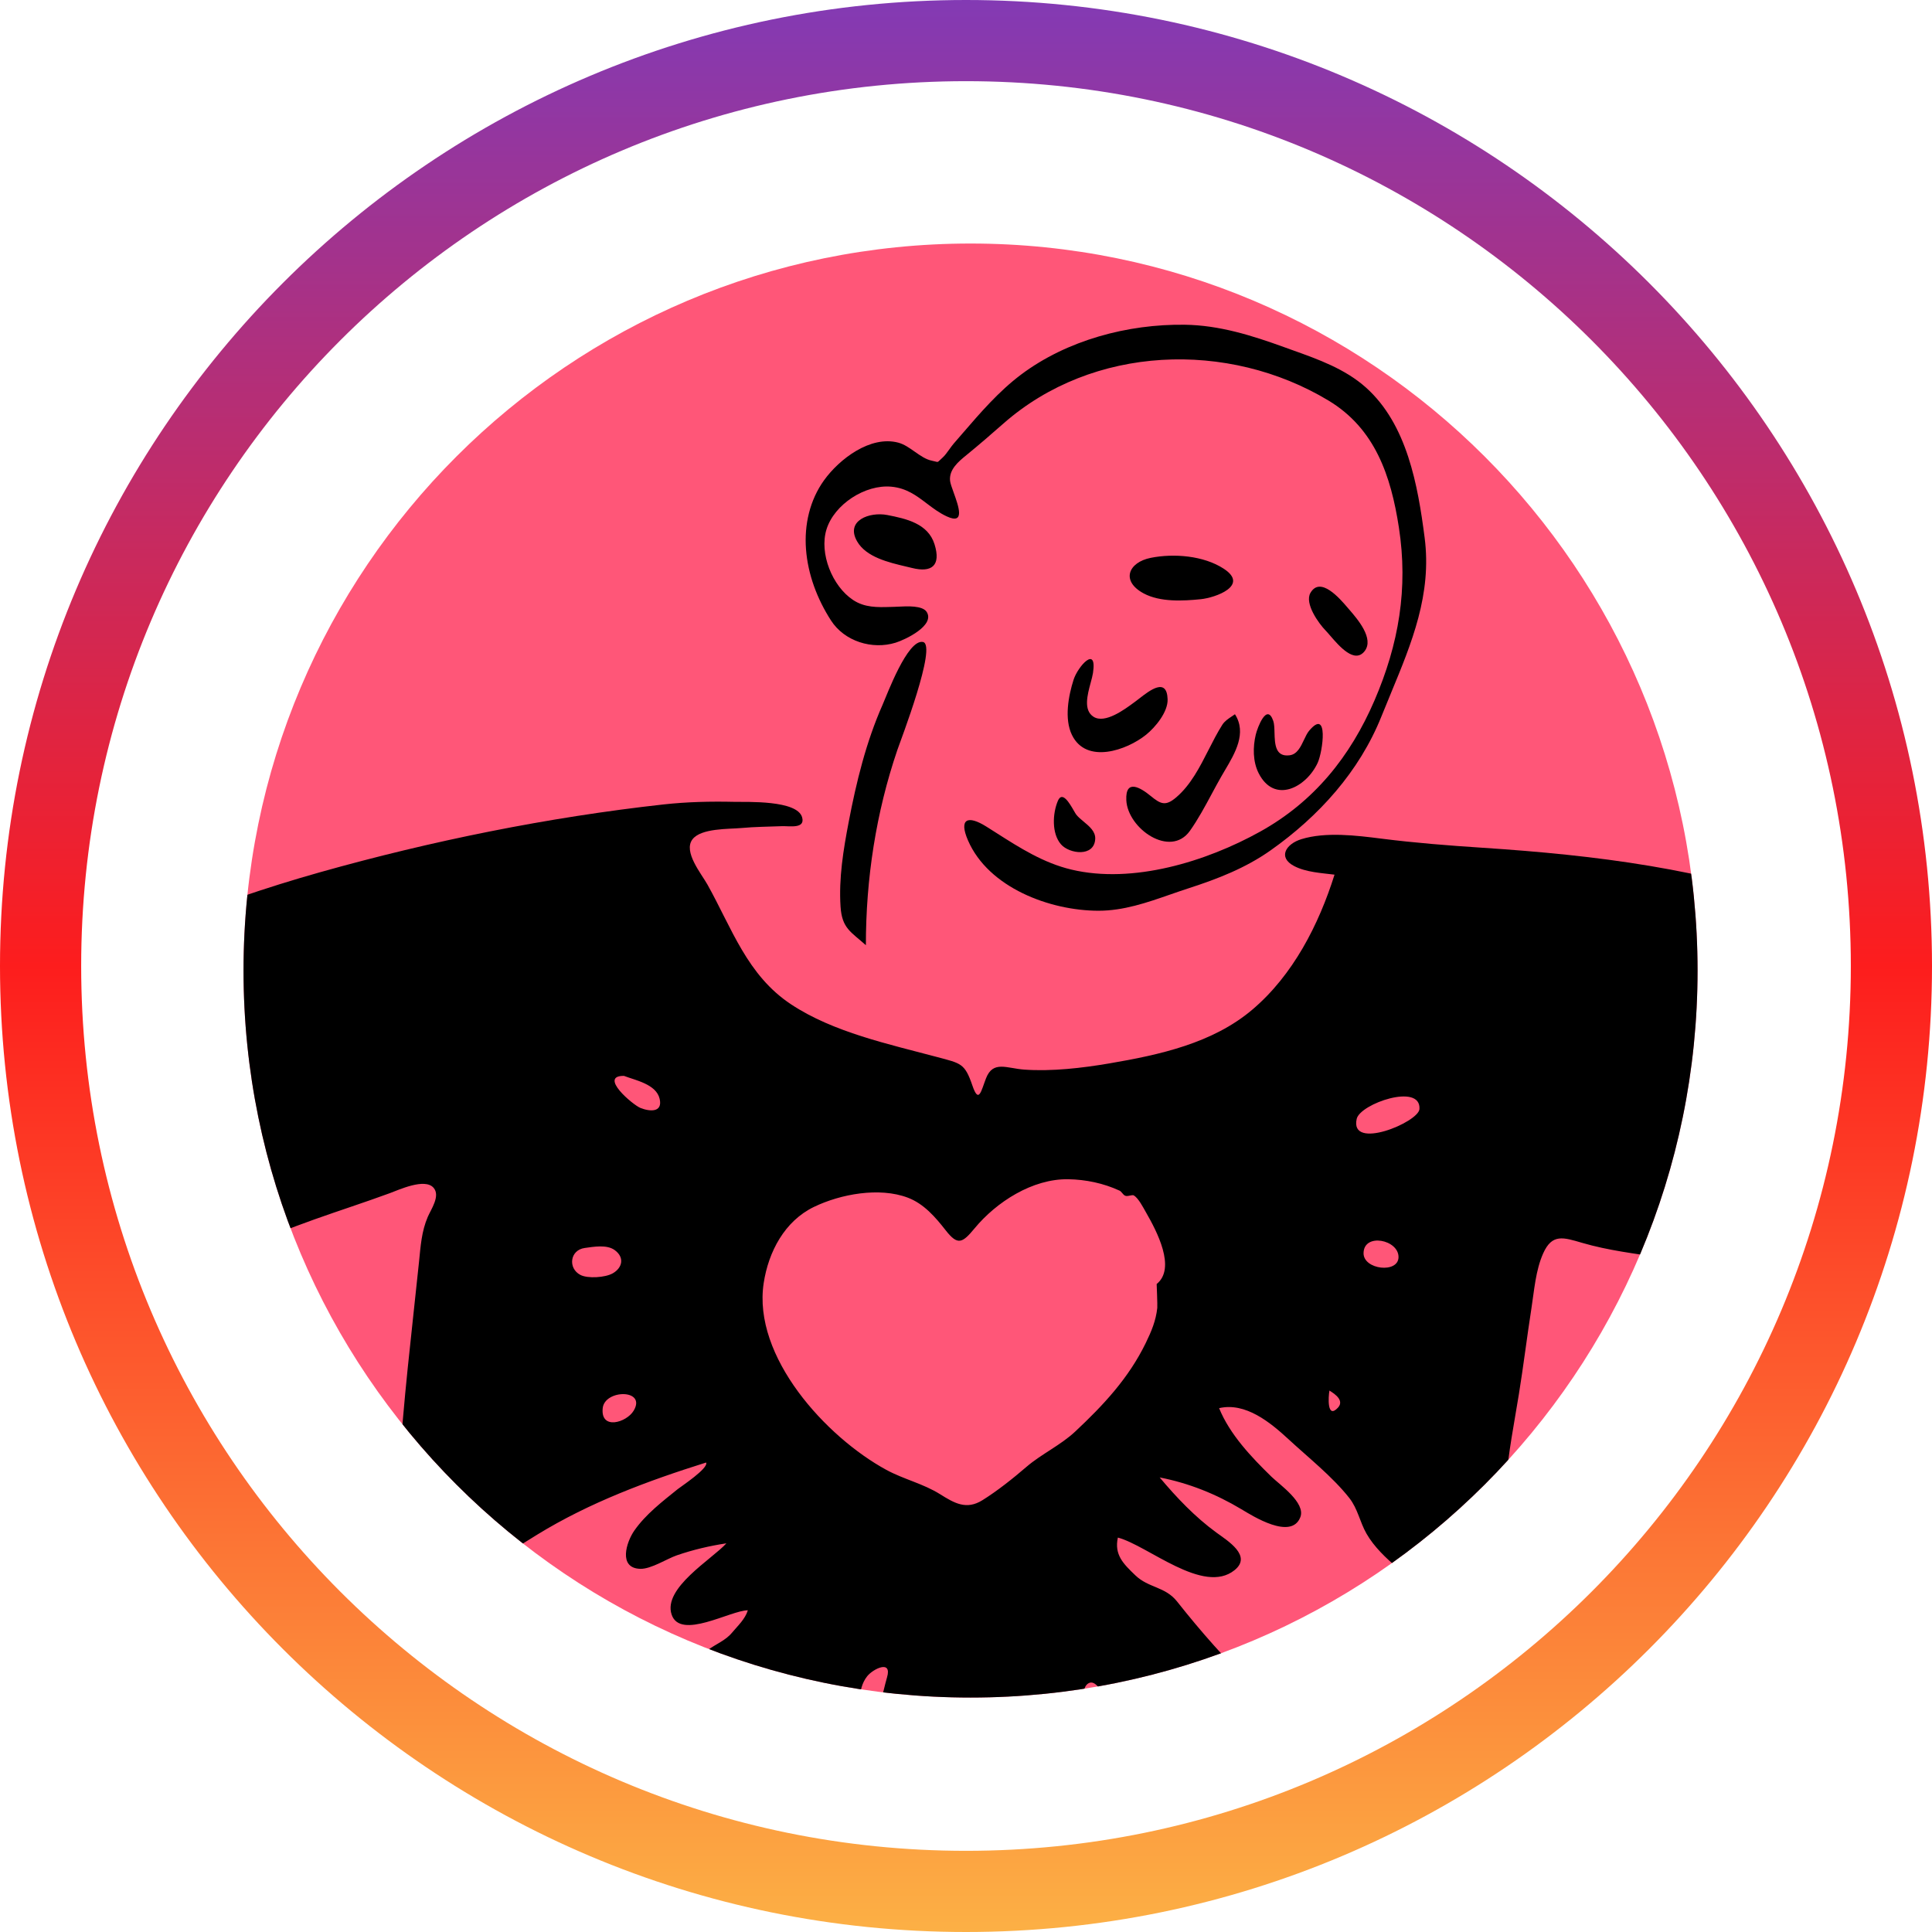
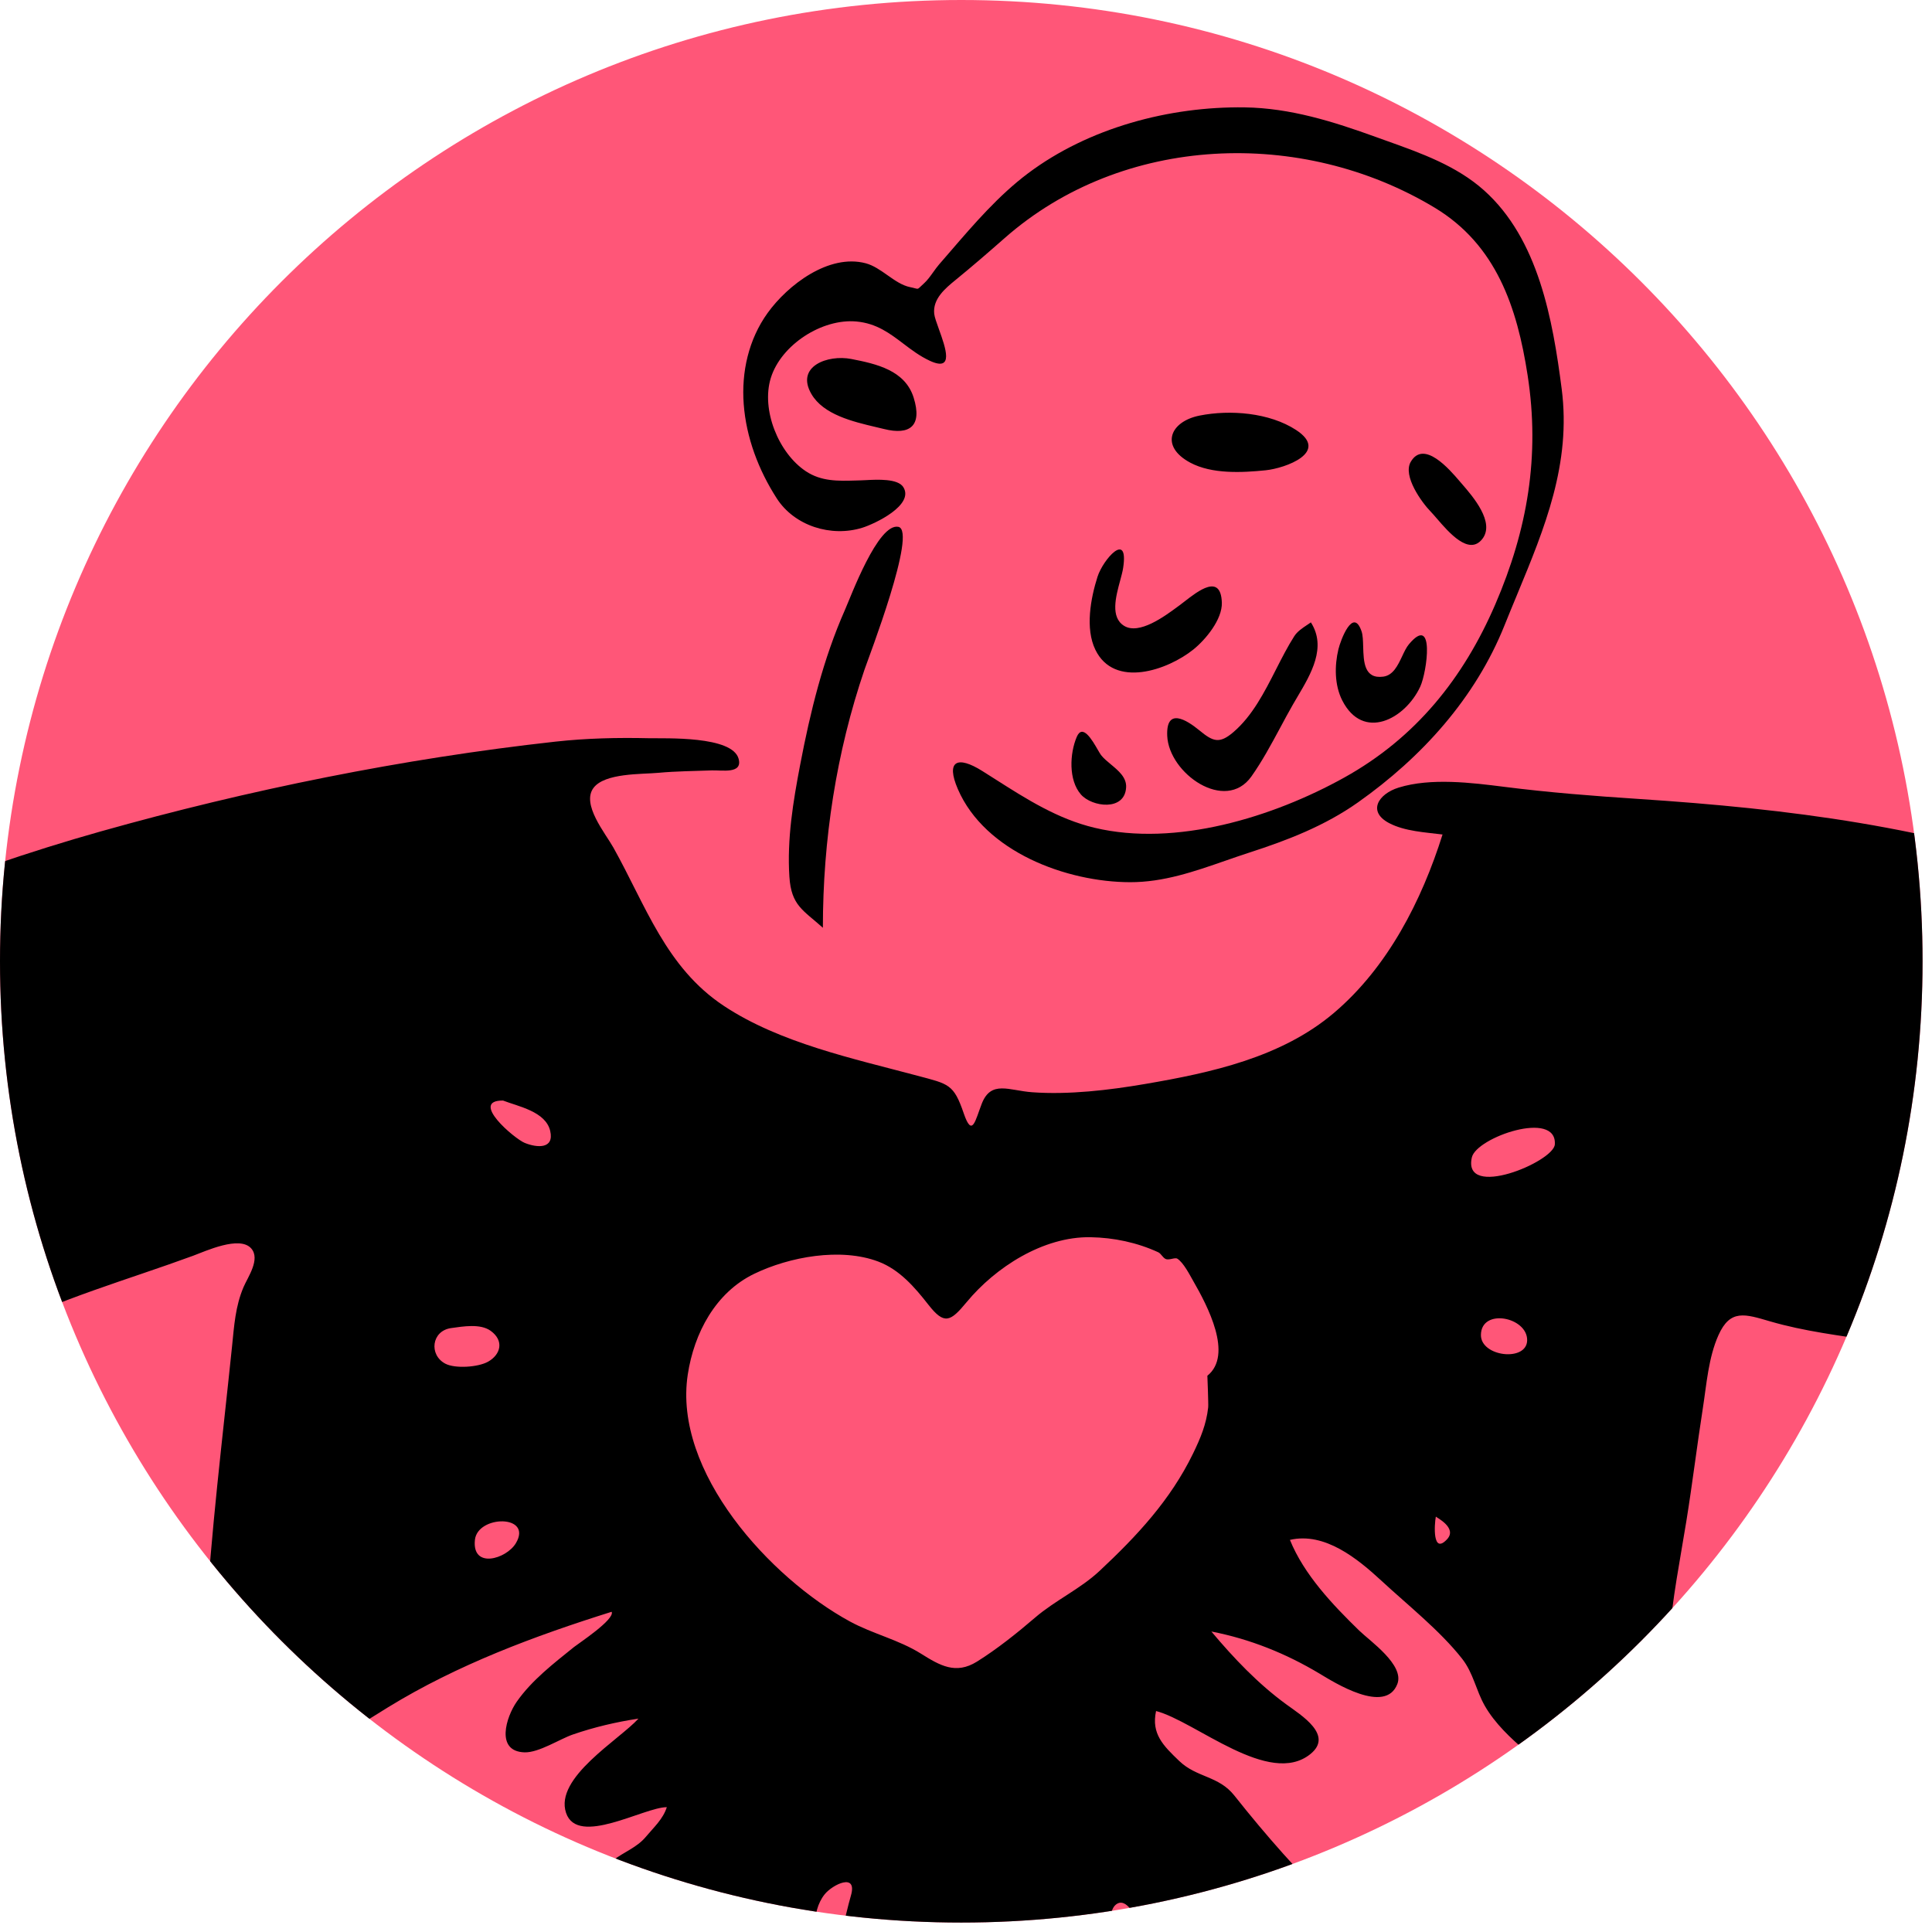
- <svg xmlns="http://www.w3.org/2000/svg" width="119" height="119" viewBox="0 0 119 119" fill="none">
-   <circle cx="59.5" cy="59.5" r="57" stroke="url(#paint0_linear_1_24)" stroke-width="5" />
-   <circle cx="59.78" cy="59.78" r="44.78" fill="#FF5678" />
-   <mask id="mask0_1_24" style="mask-type:alpha" maskUnits="userSpaceOnUse" x="15" y="15" width="90" height="90">
-     <circle cx="59.78" cy="59.78" r="44.78" fill="#C4C4C4" />
+ <svg xmlns="http://www.w3.org/2000/svg" width="90" height="90" viewBox="0 0 90 90" fill="none">
+   <circle cx="44.78" cy="44.78" r="44.78" fill="#FF5678" />
+   <mask id="mask0_1_26" style="mask-type:alpha" maskUnits="userSpaceOnUse" x="0" y="0" width="90" height="90">
+     <circle cx="44.78" cy="44.78" r="44.78" fill="#C4C4C4" />
  </mask>
-   <g mask="url(#mask0_1_24)">
-     <path fill-rule="evenodd" clip-rule="evenodd" d="M46.226 73.82C44.294 75.221 44.601 77.977 45.183 79.98C46.039 82.928 47.745 85.658 49.692 88.011C53.144 92.185 59.006 96.871 64.409 93.207C69.22 89.944 72.255 83.359 73.303 77.812C73.627 76.098 74.058 73.543 72.537 72.255C70.288 70.35 66.32 70.697 63.605 70.942C61.817 71.103 60.092 71.651 58.325 71.394C54.219 70.796 49.65 71.338 46.226 73.82Z" fill="#FF5678" />
-     <path fill-rule="evenodd" clip-rule="evenodd" d="M129.466 95.663C125.551 100.628 118.896 101.413 112.986 101.364C109.437 101.334 105.88 101.067 102.401 100.344C100.525 99.954 98.662 99.438 96.849 98.817C95.652 98.407 93.87 98.202 93.36 96.919C92.016 93.534 93.005 89.29 93.558 85.854C93.84 84.107 94.052 82.349 94.325 80.6C94.5 79.481 94.584 78.243 95.053 77.196C95.602 75.97 96.296 76.215 97.457 76.554C99.057 77.021 100.7 77.215 102.344 77.466C106.359 78.079 109.861 79.315 113.51 81.067C117.117 82.8 120.617 84.51 123.835 86.918C125.465 88.139 126.87 89.464 128.178 91.02C129.19 92.222 130.698 94.098 129.466 95.663ZM112.355 117.717C112.323 118.252 106.189 116.638 105.382 116.457C100.084 115.269 94.683 113.915 89.682 111.769C85.014 109.765 80.902 107.473 77.228 103.913C75.516 102.254 73.977 100.507 72.503 98.646C71.764 97.713 70.755 97.821 69.932 97.032C69.191 96.322 68.623 95.767 68.854 94.706C70.706 95.193 74.124 98.26 76.043 96.711C77.136 95.829 75.62 94.907 74.919 94.395C73.603 93.434 72.477 92.248 71.43 91.002C73.227 91.351 74.9 92.024 76.463 92.96C77.158 93.377 79.54 94.886 80.094 93.447C80.435 92.562 78.821 91.449 78.317 90.959C77.081 89.756 75.746 88.352 75.09 86.734C76.713 86.358 78.242 87.612 79.348 88.633C80.574 89.768 82.078 90.958 83.107 92.265C83.637 92.939 83.753 93.735 84.167 94.462C84.634 95.28 85.38 95.981 86.093 96.586C87.467 97.753 89.074 98.611 90.723 99.322C94.492 100.944 98.532 102.093 102.55 102.898C104.521 103.294 106.443 103.476 108.444 103.543C109.998 103.595 110.686 104.06 111.28 105.492C112.886 109.369 112.595 113.633 112.355 117.717ZM66.219 88.182C65.32 89.023 64.152 89.551 63.213 90.359C62.386 91.071 61.432 91.83 60.51 92.405C59.524 93.019 58.788 92.589 57.901 92.033C56.86 91.381 55.663 91.117 54.591 90.534C50.883 88.515 46.346 83.57 47.039 79.03C47.332 77.106 48.327 75.212 50.134 74.339C51.775 73.546 54.16 73.106 55.915 73.769C56.905 74.143 57.614 74.968 58.248 75.779C58.988 76.725 59.271 76.576 60.025 75.664C61.373 74.032 63.596 72.6 65.794 72.634C66.886 72.652 67.971 72.882 68.955 73.335C69.088 73.397 69.162 73.583 69.296 73.646C69.461 73.723 69.731 73.562 69.845 73.635C70.133 73.817 70.421 74.387 70.587 74.676C71.254 75.836 72.454 78.111 71.244 79.088C71.244 79.088 71.298 80.409 71.282 80.559C71.196 81.348 70.924 81.998 70.573 82.719C69.519 84.884 67.963 86.551 66.219 88.182ZM68.012 106.502C67.16 106.767 66.243 104.098 67.06 103.672C67.839 103.266 68.783 106.262 68.012 106.502ZM54.637 103.311C54.342 104.319 54.218 105.463 53.497 106.284C52.836 105.5 52.771 104.054 53.412 103.249C53.777 102.789 54.96 102.21 54.637 103.311ZM81.887 85.649C81.882 85.675 82.912 86.167 82.409 86.706C81.723 87.441 81.817 86.01 81.887 85.649ZM86.141 77.434C86.129 78.453 83.972 78.207 83.987 77.182C84.006 75.92 86.154 76.353 86.141 77.434ZM83.565 68.915C83.779 67.982 87.532 66.684 87.43 68.31C87.379 69.126 83.112 70.899 83.565 68.915ZM45.09 100.562C44.669 101.068 44.072 101.267 43.568 101.655C43.039 102.062 42.661 102.59 42.199 103.068C40.93 104.379 39.403 105.457 38.035 106.662C35.519 108.876 33.109 111.257 30.32 113.135C25.336 116.491 19.555 118.326 13.817 119.934C13.342 120.067 11.973 120.604 11.502 120.204C10.995 119.772 11.253 118.253 11.276 117.679C11.371 115.324 11.646 112.941 11.616 110.59C11.604 109.624 11.321 108.251 11.825 107.367C12.388 106.38 13.959 106.092 14.93 105.72C17.884 104.591 20.729 102.687 23.338 100.923C26.546 98.755 29.785 96.551 33.086 94.527C36.319 92.544 39.886 91.216 43.493 90.083C43.66 90.434 41.939 91.564 41.742 91.723C40.799 92.483 39.772 93.27 39.072 94.273C38.576 94.983 38.067 96.59 39.436 96.631C40.1 96.651 41.081 96.008 41.684 95.801C42.678 95.458 43.702 95.217 44.742 95.06C43.848 96.045 40.818 97.813 41.369 99.45C41.904 101.039 44.998 99.185 46.063 99.185C45.889 99.739 45.45 100.13 45.09 100.562ZM8.534 104.996C6.552 105.693 4.521 106.089 2.476 106.539C0.527 106.968 -1.275 107.291 -3.272 107.04C-6.029 106.693 -9.079 105.552 -9.429 102.419C-9.843 98.707 -7.222 95.297 -4.971 92.634C-2.232 89.394 0.844 86.498 4.177 83.875C7.507 81.255 11.101 78.945 14.867 76.995C17.731 75.512 20.966 74.611 23.995 73.498C24.572 73.286 26.165 72.542 26.704 73.159C27.14 73.657 26.547 74.488 26.349 74.951C25.961 75.854 25.908 76.763 25.808 77.732C25.361 82.061 24.824 86.389 24.576 90.737C24.508 91.948 24.386 93.216 24.457 94.428C24.496 95.1 24.845 95.955 24.613 96.611C24.165 97.871 22.116 98.706 21.031 99.269C19.087 100.277 17.029 101.029 15.065 101.993C12.908 103.052 10.808 104.196 8.534 104.996ZM36.017 76.868C36.56 76.793 37.375 76.645 37.86 76.997C38.492 77.457 38.327 78.096 37.743 78.429C37.281 78.693 36.202 78.765 35.746 78.526C34.97 78.119 35.101 76.993 36.017 76.868ZM39.029 86.892C38.589 87.624 36.983 88.104 37.123 86.738C37.243 85.568 39.839 85.544 39.029 86.892ZM38.433 66.268C39.139 66.542 40.422 66.776 40.631 67.685C40.826 68.531 40.025 68.475 39.446 68.242C38.97 68.051 36.85 66.254 38.433 66.268ZM149.141 98.54C148.728 96.934 149.043 95.156 148.815 93.511C148.594 91.917 148.196 90.451 147.626 88.949C146.363 85.622 144.915 82.627 142.868 79.707C139.012 74.209 134.538 69.366 129.135 65.35C123.802 61.385 117.896 58.163 111.64 55.905C105.005 53.51 98.327 52.677 91.331 52.218C89.242 52.081 87.155 51.918 85.077 51.654C83.559 51.462 81.656 51.224 80.154 51.689C79.212 51.981 78.684 52.804 79.712 53.344C80.44 53.726 81.394 53.772 82.199 53.874C81.227 56.961 79.645 60.059 77.14 62.185C74.693 64.261 71.419 64.972 68.332 65.499C66.658 65.784 64.783 66.004 63.083 65.881C62.008 65.804 61.169 65.306 60.735 66.413C60.434 67.183 60.292 68.026 59.895 66.865C59.426 65.492 59.196 65.501 57.736 65.111C54.75 64.313 51.327 63.585 48.723 61.86C46.02 60.071 45.081 57.176 43.572 54.48C43.199 53.814 42.074 52.465 42.649 51.702C43.175 51.004 44.885 51.073 45.668 51.001C46.494 50.924 47.325 50.92 48.155 50.888C48.635 50.87 49.601 51.066 49.408 50.349C49.116 49.268 45.992 49.406 45.217 49.389C43.774 49.356 42.312 49.39 40.876 49.548C33.76 50.336 26.579 51.791 19.692 53.731C6.331 57.497 -6.61 64.434 -16.361 74.429C-25.721 84.023 -28.687 99.989 -22.933 112.239C-19.942 118.605 -13.453 121.221 -7.162 123.333C-3.843 124.447 -0.33 125.318 3.198 125.108C4.891 125.007 6.497 124.551 8.147 124.208C8.867 124.058 9.687 123.819 10.426 123.88C10.986 123.925 11.524 124.439 12.049 124.166C12.422 123.972 12.584 123.416 13.039 123.179C13.586 122.895 14.249 122.792 14.84 122.648C16.481 122.25 18.071 121.603 19.675 121.073C21.335 120.524 22.901 119.818 24.493 119.104C25.297 118.743 27.157 117.278 27.681 118.349C27.919 118.839 27.818 119.782 27.876 120.295C27.978 121.192 28.098 122.088 28.229 122.981C28.517 124.948 28.862 126.907 29.216 128.864C29.855 132.394 30.677 135.773 32.053 139.094C33.152 141.746 34.116 144.751 36.157 146.86C37.047 147.781 38.262 148.195 39.539 147.906C40.992 147.577 41.715 146.257 42.597 145.19C44.538 142.842 47.742 141.043 50.7 140.395C54.323 139.602 57.852 140.762 61.309 141.748C64.967 142.791 68.691 143.785 72.281 145.038C75.626 146.207 79.239 147.932 82.867 147.782C86.031 147.651 88.986 145.076 91.268 143.113C93.56 141.142 96.426 138.255 99.721 138.488C101.357 138.603 102.848 139.392 104.442 139.713C106.192 140.066 108.054 140.115 109.833 140.247C112.042 140.41 116.983 139.834 117.801 137.177C117.922 136.782 117.922 135.971 117.402 135.813C116.923 135.668 116.678 136.228 116.225 136.202C115.302 136.15 114.581 134.541 114.073 133.918C112.027 131.403 109.22 129.527 106.924 127.255C104.332 124.689 102.118 121.581 100.164 118.515C101.048 118.286 102 118.667 102.855 118.848C103.894 119.068 104.906 119.334 105.93 119.616C107.058 119.927 108.202 120.14 109.347 120.377C110.201 120.553 111.335 120.606 112.106 121.035C112.779 121.409 113.155 121.811 113.99 121.919C114.84 122.03 115.712 121.937 116.566 121.931C118.875 121.915 121.179 121.872 123.477 121.628C131.598 120.766 140.206 117.331 145.088 110.514C146.416 108.66 147.486 106.606 148.163 104.427C148.69 102.725 149.6 100.327 149.141 98.54Z" fill="black" />
-     <path fill-rule="evenodd" clip-rule="evenodd" d="M55.167 39.585C53.722 40.033 52.014 39.506 51.184 38.216C50.339 36.904 49.761 35.387 49.645 33.824C49.533 32.327 49.873 30.812 50.756 29.583C51.696 28.275 53.61 26.81 55.327 27.264C55.688 27.36 56.015 27.59 56.34 27.819C56.684 28.061 57.025 28.302 57.401 28.377C57.498 28.396 57.566 28.415 57.617 28.428C57.685 28.446 57.721 28.456 57.753 28.449C57.791 28.44 57.822 28.409 57.891 28.343C57.929 28.305 57.98 28.256 58.051 28.193C58.196 28.064 58.337 27.868 58.474 27.677H58.474C58.566 27.549 58.657 27.422 58.747 27.318C58.921 27.119 59.094 26.918 59.267 26.717C60.384 25.422 61.522 24.102 62.886 23.077C65.713 20.954 69.471 19.952 72.978 20.002C75.112 20.032 77.112 20.665 79.101 21.384C79.268 21.445 79.436 21.505 79.604 21.565L79.605 21.565C81.202 22.135 82.849 22.723 84.128 23.864C86.671 26.136 87.333 29.896 87.749 33.114C88.2 36.598 86.958 39.595 85.672 42.7V42.701L85.672 42.702V42.702C85.476 43.175 85.279 43.649 85.087 44.129C83.727 47.526 81.231 50.278 78.265 52.375C76.71 53.473 74.993 54.136 73.195 54.718C72.822 54.838 72.452 54.968 72.082 55.096H72.082H72.081C70.639 55.598 69.203 56.099 67.648 56.096C64.682 56.092 60.885 54.683 59.621 51.761C59.046 50.43 59.606 50.191 60.757 50.915C60.958 51.041 61.159 51.169 61.359 51.296V51.296H61.359L61.36 51.297C62.821 52.227 64.272 53.152 65.989 53.561C69.773 54.464 74.306 53.066 77.624 51.22C80.942 49.375 83.169 46.603 84.657 43.152C86.159 39.67 86.743 36.239 86.163 32.486C85.673 29.305 84.696 26.4 81.83 24.673C75.642 20.946 67.305 21.246 61.802 26.09C61.047 26.754 60.301 27.4 59.524 28.034C59.029 28.437 58.447 28.921 58.519 29.617C58.535 29.771 58.631 30.038 58.739 30.337C59.05 31.2 59.458 32.334 58.32 31.809C57.851 31.592 57.463 31.298 57.081 31.008C56.45 30.529 55.835 30.063 54.898 29.977C53.297 29.829 51.387 31.059 50.907 32.608C50.45 34.085 51.265 36.107 52.542 36.954C53.26 37.431 54.044 37.408 54.854 37.384C54.935 37.381 55.017 37.379 55.099 37.377C55.162 37.375 55.24 37.371 55.329 37.367C55.874 37.338 56.826 37.288 57.08 37.693C57.602 38.526 55.761 39.401 55.167 39.585ZM74.446 46.176C74.718 45.643 74.986 45.116 75.29 44.639C75.43 44.419 75.66 44.266 75.88 44.12H75.881C75.944 44.078 76.006 44.036 76.066 43.993C76.808 45.15 76.075 46.389 75.443 47.455C75.37 47.579 75.298 47.7 75.23 47.819C75.03 48.167 74.835 48.53 74.638 48.896C74.218 49.678 73.79 50.473 73.294 51.172C72.084 52.877 69.452 51.033 69.374 49.281C69.314 47.94 70.264 48.524 70.874 49.025C71.501 49.541 71.799 49.669 72.457 49.105C73.341 48.348 73.9 47.25 74.446 46.176ZM67.321 41.453C67.588 39.694 66.383 41.06 66.126 41.869C65.808 42.867 65.545 44.277 66.025 45.267C66.909 47.085 69.398 46.219 70.596 45.253C71.158 44.8 71.945 43.857 71.918 43.07C71.872 41.702 70.818 42.523 70.17 43.027H70.17C70.087 43.091 70.011 43.151 69.944 43.2C69.918 43.219 69.889 43.24 69.859 43.262C69.258 43.707 68.063 44.589 67.362 44.153C66.719 43.751 66.977 42.799 67.18 42.049C67.24 41.825 67.296 41.62 67.321 41.453ZM70.883 34.359C72.305 34.076 74.136 34.222 75.373 35.028C76.966 36.066 74.871 36.814 73.963 36.907C72.864 37.019 71.46 37.093 70.45 36.554C69.02 35.79 69.497 34.635 70.883 34.359ZM54.652 31.722C53.565 31.511 52.048 32.06 52.797 33.352C53.355 34.317 54.731 34.642 55.808 34.896C55.938 34.927 56.065 34.957 56.185 34.986C57.382 35.284 57.974 34.846 57.562 33.525C57.163 32.247 55.824 31.95 54.652 31.722ZM77.349 45.243C77.449 44.826 78.032 43.256 78.427 44.408C78.487 44.585 78.495 44.845 78.502 45.123C78.522 45.824 78.545 46.639 79.437 46.521C79.898 46.46 80.116 45.998 80.318 45.57C80.418 45.358 80.514 45.154 80.634 45.011C81.851 43.562 81.478 46.303 81.16 46.988C80.459 48.5 78.498 49.541 77.525 47.624C77.164 46.91 77.165 46.01 77.349 45.243ZM81.929 39.15H81.93C82.494 39.806 83.434 40.899 84.052 40.107C84.654 39.334 83.618 38.137 83.101 37.54C83.079 37.514 83.057 37.489 83.037 37.466C83.022 37.449 83.006 37.431 82.99 37.411C82.523 36.866 81.325 35.469 80.717 36.516C80.336 37.171 81.228 38.406 81.653 38.839C81.728 38.916 81.822 39.025 81.929 39.15ZM65.352 52.008C64.769 51.339 64.83 50.1 65.16 49.326C65.429 48.696 65.879 49.476 66.139 49.927C66.203 50.037 66.255 50.128 66.29 50.174C66.407 50.324 66.575 50.463 66.747 50.606C67.105 50.904 67.484 51.217 67.459 51.678C67.399 52.804 65.864 52.596 65.352 52.008Z" fill="black" />
-     <path fill-rule="evenodd" clip-rule="evenodd" d="M116.096 43.684C115.457 43.511 114.818 43.338 114.183 43.159C112.705 42.743 114.101 41.808 114.98 41.873C115.659 41.924 116.323 42.163 116.976 42.397C117.264 42.5 117.551 42.603 117.835 42.688C120.676 43.541 123.309 44.474 125.963 45.798C126.359 45.996 128.102 46.933 126.949 47.348C126.343 47.566 125.124 46.91 124.271 46.451C123.998 46.304 123.763 46.178 123.597 46.106C121.187 45.067 118.635 44.374 116.096 43.684ZM140.219 64.736C130.717 58.841 121.255 53.067 110.508 49.69C109.947 49.514 109.773 49.014 110.067 48.52C110.377 47.998 110.972 48.017 111.5 48.034L111.545 48.035C112.935 48.079 114.293 48.518 115.608 48.944L115.776 48.998C118.782 49.969 121.646 51.316 124.47 52.724C129.421 55.192 134.186 58.177 138.553 61.572C139.466 62.282 140.402 62.857 141.395 63.437C141.457 63.473 141.521 63.51 141.587 63.547C142.2 63.899 142.96 64.335 143.181 65.019C143.803 66.945 140.664 65.012 140.219 64.736ZM-13.217 62.984C-16.689 65.685 -20.083 68.498 -23.222 71.581C-24.34 72.679 -25.271 73.934 -26.202 75.189C-26.628 75.764 -27.054 76.338 -27.498 76.897C-27.545 76.957 -27.598 77.027 -27.655 77.103C-28.012 77.579 -28.547 78.291 -29.13 78.213C-29.871 78.113 -30.021 76.835 -29.998 76.277C-29.917 74.374 -28.179 72.537 -26.939 71.226C-25.545 69.753 -24.055 68.317 -22.532 66.975C-20.857 65.499 -19.038 64.229 -17.184 62.986C-16.507 62.532 -15.84 62.052 -15.172 61.57C-14.045 60.758 -12.915 59.944 -11.727 59.25C-10.835 58.73 -9.355 58.532 -9.84 60.099C-10.123 61.014 -11.237 61.708 -12.208 62.312C-12.585 62.547 -12.94 62.768 -13.217 62.984ZM-25.654 59.238C-23.7 58.63 -21.887 57.685 -20.075 56.74C-18.894 56.125 -17.712 55.509 -16.492 54.987C-15.615 54.611 -14.724 54.267 -13.834 53.924C-13.034 53.614 -12.233 53.305 -11.442 52.973C-11.367 52.941 -11.287 52.912 -11.204 52.881C-10.789 52.728 -10.319 52.554 -10.263 52.065C-10.186 51.389 -10.581 51.409 -11.063 51.434H-11.063C-11.094 51.435 -11.125 51.437 -11.157 51.438C-12.256 51.488 -13.418 51.975 -14.517 52.435C-14.97 52.626 -15.413 52.811 -15.835 52.959C-16.212 53.091 -16.589 53.22 -16.965 53.349C-18.145 53.752 -19.321 54.155 -20.472 54.648C-22.003 55.304 -23.566 55.983 -24.945 56.927C-24.994 56.961 -25.045 56.995 -25.097 57.03C-25.553 57.338 -26.106 57.71 -26.303 58.217C-26.501 58.724 -26.392 59.468 -25.654 59.238Z" fill="black" />
-     <path fill-rule="evenodd" clip-rule="evenodd" d="M55.274 46.187C55.459 45.645 57.743 39.721 56.849 39.542C55.902 39.352 54.636 42.79 54.361 43.411C53.346 45.705 52.745 48.166 52.275 50.626C51.947 52.339 51.658 54.094 51.773 55.845C51.861 57.191 52.417 57.395 53.333 58.22C53.333 54.131 53.955 50.056 55.274 46.187Z" fill="black" />
+   <g mask="url(#mask0_1_26)">
+     <path fill-rule="evenodd" clip-rule="evenodd" d="M31.226 58.82C29.294 60.221 29.601 62.977 30.183 64.98C31.039 67.928 32.745 70.658 34.692 73.011C38.144 77.185 44.006 81.871 49.409 78.207C54.22 74.944 57.255 68.359 58.303 62.812C58.627 61.098 59.058 58.544 57.537 57.255C55.288 55.35 51.32 55.697 48.605 55.942C46.817 56.103 45.092 56.651 43.325 56.394C39.219 55.796 34.65 56.338 31.226 58.82Z" fill="#FF5678" />
+     <path fill-rule="evenodd" clip-rule="evenodd" d="M114.466 80.663C110.551 85.628 103.896 86.413 97.986 86.364C94.437 86.334 90.88 86.067 87.401 85.344C85.525 84.954 83.662 84.438 81.849 83.817C80.652 83.407 78.87 83.202 78.36 81.919C77.016 78.534 78.005 74.29 78.558 70.854C78.84 69.107 79.052 67.349 79.325 65.6C79.5 64.481 79.584 63.243 80.053 62.196C80.602 60.97 81.296 61.215 82.457 61.554C84.057 62.021 85.7 62.215 87.344 62.466C91.359 63.079 94.861 64.315 98.51 66.067C102.117 67.8 105.617 69.51 108.835 71.918C110.465 73.139 111.87 74.464 113.178 76.02C114.19 77.222 115.698 79.098 114.466 80.663ZM97.355 102.717C97.323 103.252 91.189 101.638 90.382 101.457C85.085 100.269 79.683 98.915 74.682 96.769C70.014 94.765 65.902 92.473 62.228 88.913C60.517 87.254 58.977 85.507 57.503 83.646C56.764 82.713 55.755 82.821 54.932 82.032C54.191 81.322 53.623 80.767 53.854 79.706C55.706 80.193 59.124 83.26 61.043 81.711C62.136 80.829 60.62 79.907 59.919 79.395C58.603 78.434 57.477 77.248 56.43 76.002C58.227 76.351 59.9 77.024 61.464 77.96C62.158 78.377 64.54 79.886 65.094 78.447C65.435 77.562 63.821 76.449 63.317 75.959C62.081 74.756 60.746 73.352 60.09 71.734C61.713 71.358 63.242 72.612 64.348 73.633C65.574 74.768 67.078 75.958 68.107 77.265C68.637 77.939 68.753 78.735 69.167 79.462C69.634 80.28 70.38 80.981 71.093 81.586C72.467 82.753 74.074 83.611 75.723 84.322C79.492 85.944 83.532 87.093 87.55 87.898C89.521 88.294 91.443 88.476 93.444 88.543C94.998 88.595 95.686 89.06 96.28 90.492C97.886 94.369 97.595 98.633 97.355 102.717ZM51.219 73.182C50.32 74.023 49.152 74.551 48.213 75.359C47.386 76.071 46.432 76.83 45.51 77.405C44.524 78.019 43.788 77.589 42.901 77.033C41.86 76.381 40.663 76.117 39.591 75.534C35.883 73.515 31.346 68.57 32.039 64.03C32.332 62.106 33.327 60.212 35.134 59.339C36.775 58.546 39.16 58.106 40.915 58.769C41.905 59.143 42.614 59.968 43.248 60.779C43.988 61.725 44.271 61.576 45.025 60.664C46.373 59.032 48.596 57.6 50.794 57.634C51.886 57.652 52.971 57.882 53.955 58.335C54.088 58.397 54.163 58.583 54.297 58.646C54.461 58.723 54.731 58.562 54.845 58.635C55.133 58.817 55.421 59.387 55.587 59.676C56.254 60.836 57.454 63.111 56.244 64.088C56.244 64.088 56.298 65.409 56.282 65.559C56.196 66.348 55.924 66.998 55.573 67.719C54.519 69.884 52.963 71.551 51.219 73.182ZM53.012 91.502C52.16 91.766 51.243 89.098 52.06 88.672C52.839 88.266 53.783 91.262 53.012 91.502ZM39.637 88.311C39.342 89.319 39.218 90.463 38.497 91.284C37.836 90.5 37.771 89.054 38.412 88.249C38.777 87.789 39.96 87.21 39.637 88.311ZM66.887 70.649C66.882 70.675 67.912 71.167 67.409 71.706C66.723 72.441 66.817 71.01 66.887 70.649ZM71.141 62.434C71.129 63.453 68.972 63.207 68.987 62.182C69.006 60.92 71.154 61.353 71.141 62.434ZM68.565 53.915C68.779 52.982 72.532 51.684 72.43 53.31C72.379 54.126 68.112 55.899 68.565 53.915ZM30.09 85.562C29.669 86.068 29.072 86.267 28.567 86.656C28.039 87.062 27.661 87.59 27.199 88.068C25.93 89.379 24.404 90.457 23.035 91.662C20.519 93.876 18.109 96.257 15.32 98.135C10.336 101.491 4.555 103.326 -1.183 104.934C-1.658 105.067 -3.027 105.604 -3.498 105.204C-4.005 104.772 -3.747 103.253 -3.724 102.679C-3.628 100.324 -3.354 97.941 -3.384 95.59C-3.396 94.624 -3.679 93.251 -3.175 92.367C-2.612 91.38 -1.041 91.091 -0.07 90.72C2.884 89.591 5.729 87.687 8.338 85.923C11.546 83.755 14.785 81.551 18.085 79.527C21.319 77.544 24.886 76.216 28.493 75.083C28.66 75.434 26.939 76.564 26.742 76.723C25.799 77.483 24.772 78.27 24.072 79.273C23.576 79.983 23.067 81.59 24.436 81.631C25.1 81.651 26.081 81.008 26.683 80.801C27.678 80.458 28.702 80.217 29.742 80.06C28.848 81.045 25.818 82.813 26.369 84.45C26.904 86.039 29.998 84.185 31.063 84.185C30.889 84.739 30.45 85.13 30.09 85.562ZM-6.466 89.996C-8.448 90.693 -10.479 91.089 -12.524 91.539C-14.473 91.968 -16.275 92.291 -18.272 92.04C-21.029 91.694 -24.079 90.552 -24.429 87.419C-24.843 83.707 -22.222 80.297 -19.971 77.634C-17.232 74.394 -14.156 71.498 -10.823 68.875C-7.493 66.255 -3.899 63.945 -0.134 61.995C2.731 60.512 5.966 59.611 8.995 58.498C9.571 58.286 11.165 57.542 11.704 58.158C12.14 58.657 11.547 59.488 11.348 59.951C10.961 60.854 10.908 61.763 10.808 62.732C10.361 67.061 9.824 71.389 9.576 75.737C9.508 76.948 9.386 78.216 9.457 79.428C9.496 80.1 9.845 80.955 9.613 81.611C9.165 82.871 7.117 83.706 6.031 84.269C4.087 85.277 2.029 86.029 0.065 86.993C-2.092 88.052 -4.192 89.196 -6.466 89.996ZM21.017 61.867C21.561 61.793 22.375 61.645 22.86 61.997C23.492 62.456 23.327 63.096 22.743 63.429C22.281 63.693 21.202 63.765 20.746 63.526C19.97 63.119 20.101 61.993 21.017 61.867ZM24.029 71.892C23.589 72.624 21.983 73.104 22.123 71.738C22.243 70.568 24.838 70.544 24.029 71.892ZM23.433 51.268C24.139 51.542 25.422 51.776 25.631 52.685C25.826 53.531 25.024 53.475 24.446 53.242C23.97 53.051 21.85 51.254 23.433 51.268ZM134.141 83.54C133.728 81.934 134.043 80.156 133.815 78.511C133.594 76.917 133.196 75.451 132.626 73.949C131.363 70.622 129.915 67.627 127.868 64.707C124.012 59.209 119.538 54.366 114.135 50.35C108.802 46.385 102.896 43.163 96.639 40.905C90.005 38.51 83.327 37.677 76.331 37.218C74.242 37.081 72.155 36.918 70.077 36.654C68.559 36.462 66.656 36.224 65.154 36.689C64.212 36.981 63.684 37.804 64.712 38.344C65.44 38.726 66.394 38.772 67.199 38.874C66.227 41.961 64.645 45.059 62.14 47.185C59.693 49.261 56.419 49.972 53.332 50.498C51.658 50.784 49.783 51.005 48.083 50.881C47.008 50.804 46.169 50.306 45.735 51.413C45.434 52.182 45.292 53.026 44.895 51.865C44.426 50.492 44.196 50.501 42.736 50.111C39.75 49.313 36.327 48.585 33.723 46.86C31.02 45.071 30.081 42.176 28.572 39.48C28.199 38.814 27.074 37.465 27.649 36.702C28.175 36.004 29.885 36.073 30.668 36.001C31.494 35.924 32.325 35.92 33.155 35.888C33.635 35.87 34.601 36.066 34.408 35.349C34.116 34.268 30.992 34.406 30.217 34.389C28.774 34.356 27.312 34.39 25.876 34.548C18.76 35.336 11.579 36.791 4.692 38.731C-8.669 42.497 -21.61 49.434 -31.361 59.429C-40.721 69.023 -43.687 84.989 -37.933 97.239C-34.942 103.605 -28.453 106.221 -22.162 108.333C-18.843 109.447 -15.33 110.318 -11.802 110.108C-10.11 110.007 -8.503 109.551 -6.853 109.208C-6.133 109.058 -5.313 108.819 -4.574 108.88C-4.014 108.925 -3.476 109.439 -2.951 109.166C-2.578 108.972 -2.416 108.416 -1.961 108.179C-1.414 107.895 -0.751 107.792 -0.16 107.648C1.481 107.25 3.071 106.603 4.675 106.073C6.335 105.524 7.901 104.818 9.493 104.104C10.297 103.743 12.157 102.278 12.681 103.349C12.919 103.839 12.818 104.782 12.876 105.295C12.978 106.192 13.098 107.088 13.229 107.981C13.517 109.948 13.862 111.907 14.216 113.864C14.854 117.394 15.678 120.773 17.053 124.094C18.152 126.745 19.116 129.751 21.157 131.86C22.047 132.781 23.262 133.195 24.539 132.906C25.992 132.577 26.715 131.257 27.597 130.19C29.538 127.842 32.742 126.043 35.7 125.395C39.323 124.602 42.852 125.762 46.309 126.748C49.967 127.791 53.691 128.785 57.281 130.038C60.627 131.207 64.239 132.932 67.867 132.782C71.031 132.651 73.986 130.076 76.268 128.113C78.56 126.142 81.426 123.255 84.721 123.488C86.357 123.603 87.848 124.392 89.442 124.713C91.192 125.066 93.054 125.115 94.833 125.247C97.042 125.41 101.983 124.834 102.801 122.177C102.922 121.782 102.922 120.971 102.402 120.813C101.923 120.668 101.678 121.228 101.225 121.202C100.302 121.15 99.581 119.541 99.073 118.918C97.027 116.403 94.22 114.527 91.924 112.255C89.332 109.689 87.118 106.581 85.164 103.515C86.048 103.286 87 103.667 87.855 103.848C88.894 104.068 89.906 104.334 90.93 104.616C92.058 104.927 93.202 105.14 94.347 105.377C95.201 105.553 96.335 105.606 97.106 106.035C97.779 106.409 98.155 106.811 98.99 106.919C99.84 107.03 100.712 106.937 101.566 106.931C103.875 106.915 106.179 106.872 108.477 106.628C116.598 105.766 125.206 102.331 130.088 95.514C131.416 93.66 132.486 91.606 133.163 89.427C133.69 87.725 134.6 85.327 134.141 83.54Z" fill="black" />
+     <path fill-rule="evenodd" clip-rule="evenodd" d="M40.167 24.585C38.722 25.033 37.014 24.506 36.184 23.216C35.339 21.904 34.761 20.387 34.645 18.824C34.533 17.327 34.873 15.812 35.756 14.583C36.696 13.275 38.61 11.81 40.327 12.264C40.688 12.36 41.015 12.59 41.34 12.819C41.684 13.061 42.025 13.302 42.401 13.377C42.498 13.396 42.566 13.415 42.617 13.428C42.685 13.446 42.721 13.456 42.753 13.449C42.791 13.44 42.822 13.409 42.891 13.343C42.929 13.306 42.98 13.256 43.051 13.193C43.196 13.063 43.337 12.868 43.474 12.677H43.474C43.566 12.549 43.657 12.422 43.747 12.318C43.921 12.12 44.094 11.918 44.267 11.717C45.384 10.422 46.522 9.102 47.886 8.077C50.713 5.955 54.471 4.952 57.978 5.002C60.112 5.032 62.112 5.665 64.101 6.384C64.268 6.445 64.436 6.504 64.604 6.565L64.605 6.565C66.202 7.135 67.849 7.723 69.128 8.864C71.671 11.136 72.333 14.896 72.749 18.114C73.2 21.598 71.958 24.595 70.672 27.701V27.701L70.672 27.702V27.702C70.476 28.174 70.279 28.649 70.087 29.129C68.727 32.526 66.231 35.278 63.265 37.375C61.71 38.473 59.992 39.136 58.195 39.718C57.822 39.838 57.452 39.968 57.082 40.096H57.082H57.081C55.639 40.598 54.203 41.099 52.648 41.096C49.682 41.092 45.885 39.683 44.621 36.761C44.046 35.43 44.606 35.191 45.757 35.915C45.958 36.041 46.159 36.169 46.359 36.296V36.296H46.359L46.36 36.297C47.821 37.227 49.273 38.152 50.989 38.561C54.773 39.464 59.306 38.066 62.624 36.22C65.942 34.375 68.169 31.603 69.657 28.152C71.159 24.67 71.743 21.239 71.163 17.486C70.673 14.305 69.696 11.4 66.83 9.673C60.642 5.946 52.305 6.246 46.802 11.09C46.047 11.754 45.301 12.4 44.524 13.034C44.029 13.437 43.447 13.921 43.519 14.617C43.535 14.771 43.631 15.038 43.739 15.337C44.05 16.2 44.458 17.334 43.32 16.809C42.851 16.592 42.463 16.298 42.081 16.008C41.45 15.53 40.835 15.063 39.898 14.977C38.297 14.829 36.387 16.059 35.907 17.608C35.45 19.085 36.265 21.107 37.542 21.954C38.26 22.431 39.044 22.408 39.854 22.384C39.935 22.381 40.017 22.379 40.099 22.377C40.162 22.375 40.24 22.371 40.329 22.367C40.874 22.338 41.826 22.288 42.08 22.692C42.602 23.526 40.761 24.401 40.167 24.585ZM59.446 31.176C59.718 30.643 59.986 30.116 60.29 29.64C60.431 29.419 60.66 29.266 60.88 29.119H60.881C60.944 29.078 61.006 29.036 61.066 28.993C61.808 30.15 61.075 31.389 60.443 32.455C60.37 32.579 60.298 32.7 60.23 32.819C60.03 33.167 59.835 33.53 59.639 33.896C59.218 34.678 58.79 35.473 58.294 36.172C57.084 37.877 54.452 36.033 54.374 34.281C54.314 32.94 55.264 33.524 55.874 34.025C56.501 34.541 56.799 34.669 57.457 34.105C58.341 33.348 58.9 32.25 59.446 31.176ZM52.321 26.453C52.588 24.694 51.383 26.06 51.126 26.869C50.808 27.867 50.545 29.277 51.026 30.267C51.909 32.085 54.398 31.219 55.596 30.253C56.158 29.8 56.945 28.857 56.918 28.07C56.872 26.702 55.818 27.523 55.17 28.027H55.17C55.087 28.091 55.011 28.151 54.944 28.2C54.917 28.219 54.889 28.24 54.859 28.262C54.258 28.707 53.063 29.589 52.362 29.152C51.719 28.751 51.977 27.799 52.18 27.049C52.24 26.826 52.296 26.62 52.321 26.453ZM55.883 19.359C57.305 19.076 59.136 19.222 60.373 20.028C61.966 21.066 59.871 21.814 58.963 21.907C57.864 22.019 56.459 22.093 55.45 21.554C54.02 20.79 54.497 19.635 55.883 19.359ZM39.652 16.722C38.565 16.511 37.048 17.06 37.797 18.352C38.355 19.317 39.731 19.642 40.808 19.896C40.938 19.927 41.065 19.957 41.185 19.986C42.382 20.284 42.974 19.846 42.562 18.525C42.163 17.247 40.824 16.95 39.652 16.722ZM62.349 30.243C62.449 29.826 63.032 28.256 63.426 29.408C63.487 29.585 63.494 29.845 63.502 30.123C63.522 30.824 63.545 31.639 64.437 31.521C64.898 31.46 65.116 30.998 65.318 30.57C65.418 30.358 65.514 30.154 65.634 30.011C66.851 28.562 66.478 31.302 66.16 31.988C65.459 33.5 63.498 34.541 62.525 32.624C62.164 31.91 62.165 31.01 62.349 30.243ZM66.929 24.15H66.93C67.494 24.806 68.434 25.899 69.052 25.107C69.654 24.334 68.618 23.137 68.101 22.54C68.079 22.514 68.057 22.489 68.037 22.466C68.022 22.449 68.006 22.43 67.99 22.411C67.523 21.866 66.325 20.469 65.717 21.516C65.336 22.171 66.228 23.405 66.653 23.839C66.728 23.916 66.822 24.025 66.929 24.15ZM50.352 37.008C49.769 36.339 49.83 35.1 50.16 34.326C50.429 33.696 50.879 34.476 51.139 34.927C51.203 35.037 51.255 35.128 51.291 35.174C51.407 35.324 51.575 35.463 51.747 35.606C52.105 35.904 52.484 36.217 52.459 36.678C52.399 37.804 50.864 37.596 50.352 37.008Z" fill="black" />
+     <path fill-rule="evenodd" clip-rule="evenodd" d="M101.096 28.684C100.457 28.511 99.818 28.338 99.183 28.159C97.705 27.743 99.101 26.808 99.98 26.873C100.659 26.924 101.323 27.163 101.976 27.397C102.264 27.5 102.551 27.603 102.835 27.689C105.676 28.541 108.309 29.474 110.963 30.798C111.359 30.996 113.102 31.933 111.949 32.348C111.343 32.566 110.124 31.91 109.271 31.451C108.998 31.304 108.763 31.177 108.597 31.106C106.187 30.067 103.635 29.374 101.096 28.684ZM125.219 49.736C115.717 43.841 106.255 38.067 95.508 34.69C94.948 34.514 94.773 34.014 95.067 33.52C95.377 32.998 95.972 33.017 96.5 33.034L96.545 33.035C97.935 33.079 99.293 33.518 100.608 33.944L100.776 33.998C103.782 34.969 106.646 36.316 109.47 37.724C114.421 40.192 119.186 43.177 123.553 46.572C124.466 47.282 125.402 47.857 126.395 48.437C126.457 48.473 126.521 48.51 126.587 48.547C127.2 48.899 127.96 49.335 128.181 50.02C128.803 51.945 125.664 50.012 125.219 49.736ZM-28.217 47.984C-31.689 50.685 -35.083 53.498 -38.222 56.581C-39.34 57.679 -40.271 58.934 -41.202 60.189C-41.628 60.764 -42.054 61.338 -42.498 61.897C-42.545 61.957 -42.598 62.027 -42.655 62.103C-43.012 62.579 -43.547 63.291 -44.13 63.213C-44.871 63.113 -45.021 61.835 -44.998 61.277C-44.917 59.374 -43.179 57.536 -41.939 56.226C-40.545 54.753 -39.055 53.317 -37.532 51.975C-35.856 50.499 -34.038 49.229 -32.184 47.986C-31.507 47.532 -30.84 47.052 -30.172 46.57C-29.045 45.758 -27.915 44.944 -26.727 44.25C-25.835 43.73 -24.355 43.532 -24.84 45.099C-25.123 46.014 -26.237 46.708 -27.208 47.312C-27.584 47.547 -27.939 47.768 -28.217 47.984ZM-40.654 44.238C-38.7 43.63 -36.887 42.685 -35.075 41.74C-33.894 41.125 -32.712 40.509 -31.492 39.987C-30.615 39.611 -29.724 39.267 -28.834 38.924C-28.034 38.614 -27.233 38.305 -26.442 37.973C-26.367 37.941 -26.287 37.912 -26.203 37.881C-25.789 37.728 -25.319 37.554 -25.263 37.065C-25.186 36.389 -25.581 36.409 -26.063 36.434H-26.063C-26.094 36.435 -26.125 36.437 -26.157 36.438C-27.256 36.488 -28.418 36.975 -29.517 37.435C-29.97 37.626 -30.413 37.811 -30.835 37.959C-31.212 38.091 -31.589 38.22 -31.965 38.349C-33.145 38.752 -34.321 39.155 -35.472 39.648C-37.003 40.304 -38.566 40.983 -39.945 41.927C-39.994 41.961 -40.045 41.995 -40.097 42.03C-40.553 42.338 -41.106 42.71 -41.303 43.217C-41.501 43.724 -41.392 44.468 -40.654 44.238Z" fill="black" />
+     <path fill-rule="evenodd" clip-rule="evenodd" d="M40.274 31.187C40.459 30.645 42.743 24.721 41.849 24.542C40.902 24.352 39.636 27.79 39.361 28.411C38.346 30.705 37.745 33.166 37.275 35.626C36.947 37.339 36.658 39.094 36.773 40.845C36.861 42.191 37.417 42.395 38.333 43.22C38.333 39.131 38.955 35.056 40.274 31.187Z" fill="black" />
  </g>
-   <defs>
-     <linearGradient id="paint0_linear_1_24" x1="59.5" y1="0" x2="59.5" y2="119" gradientUnits="userSpaceOnUse">
-       <stop stop-color="#833AB4" />
-       <stop offset="0.5" stop-color="#FD1D1D" />
-       <stop offset="1" stop-color="#FCB045" />
-     </linearGradient>
-   </defs>
</svg>
